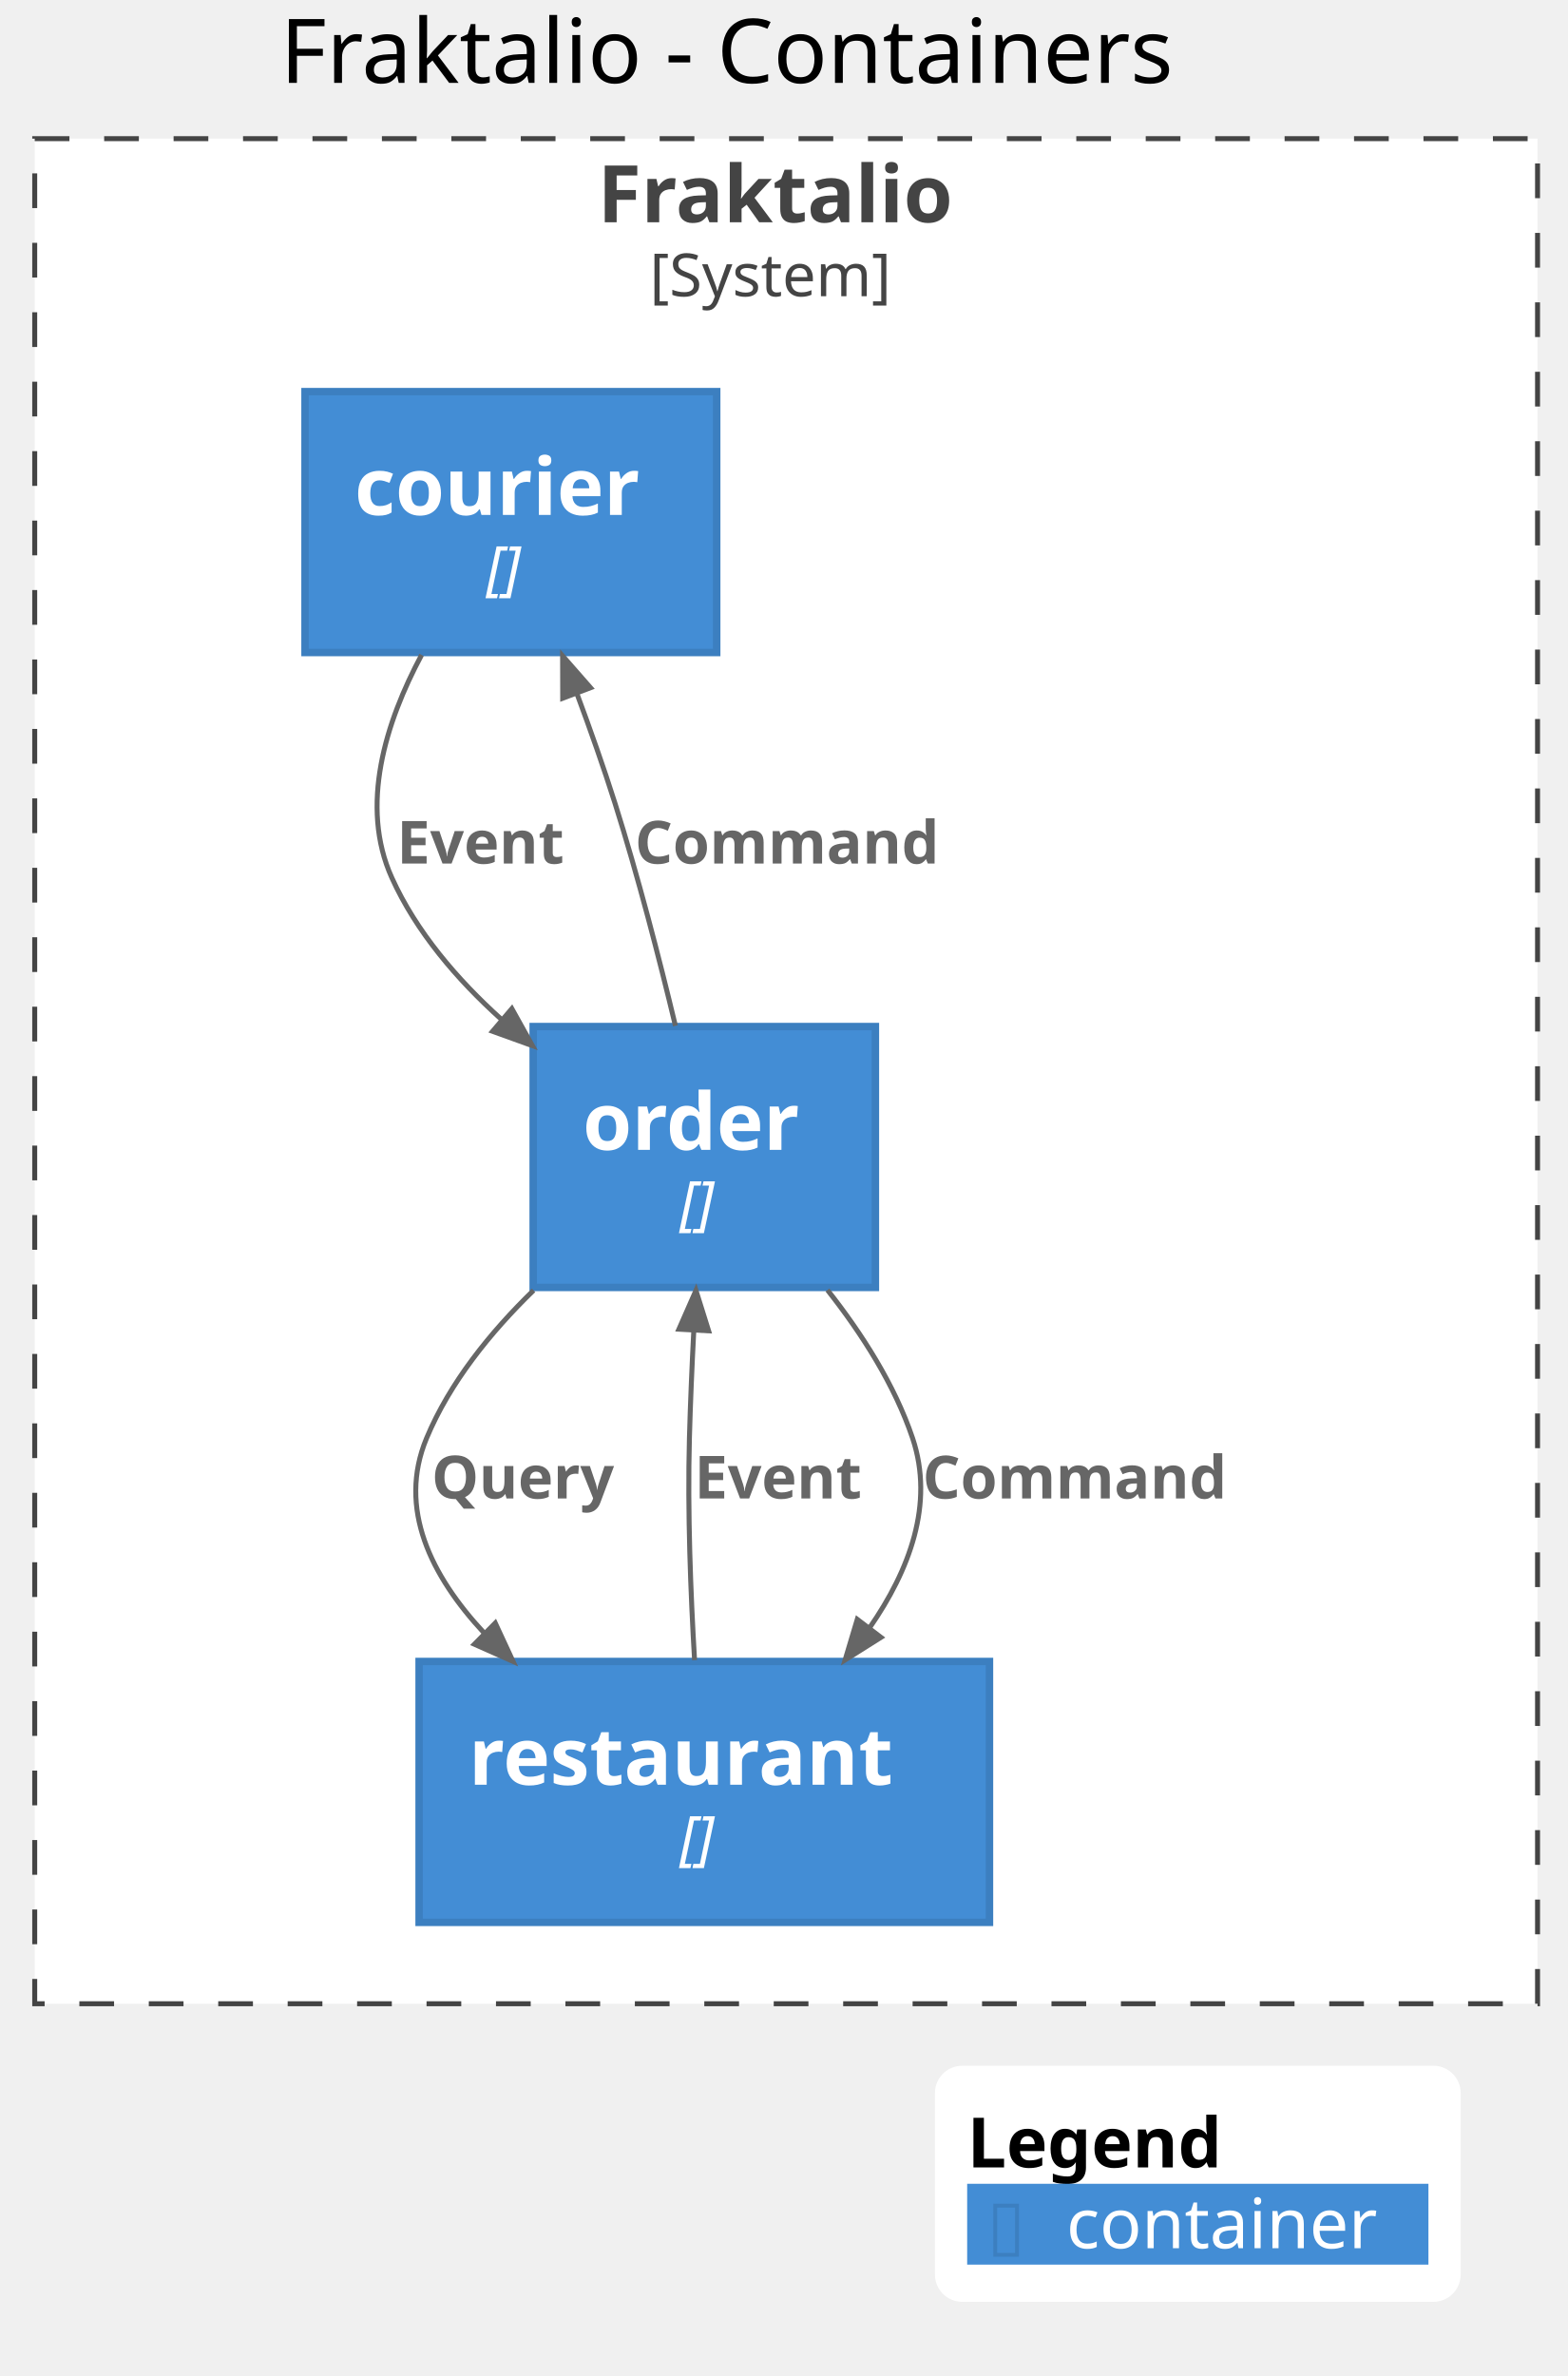
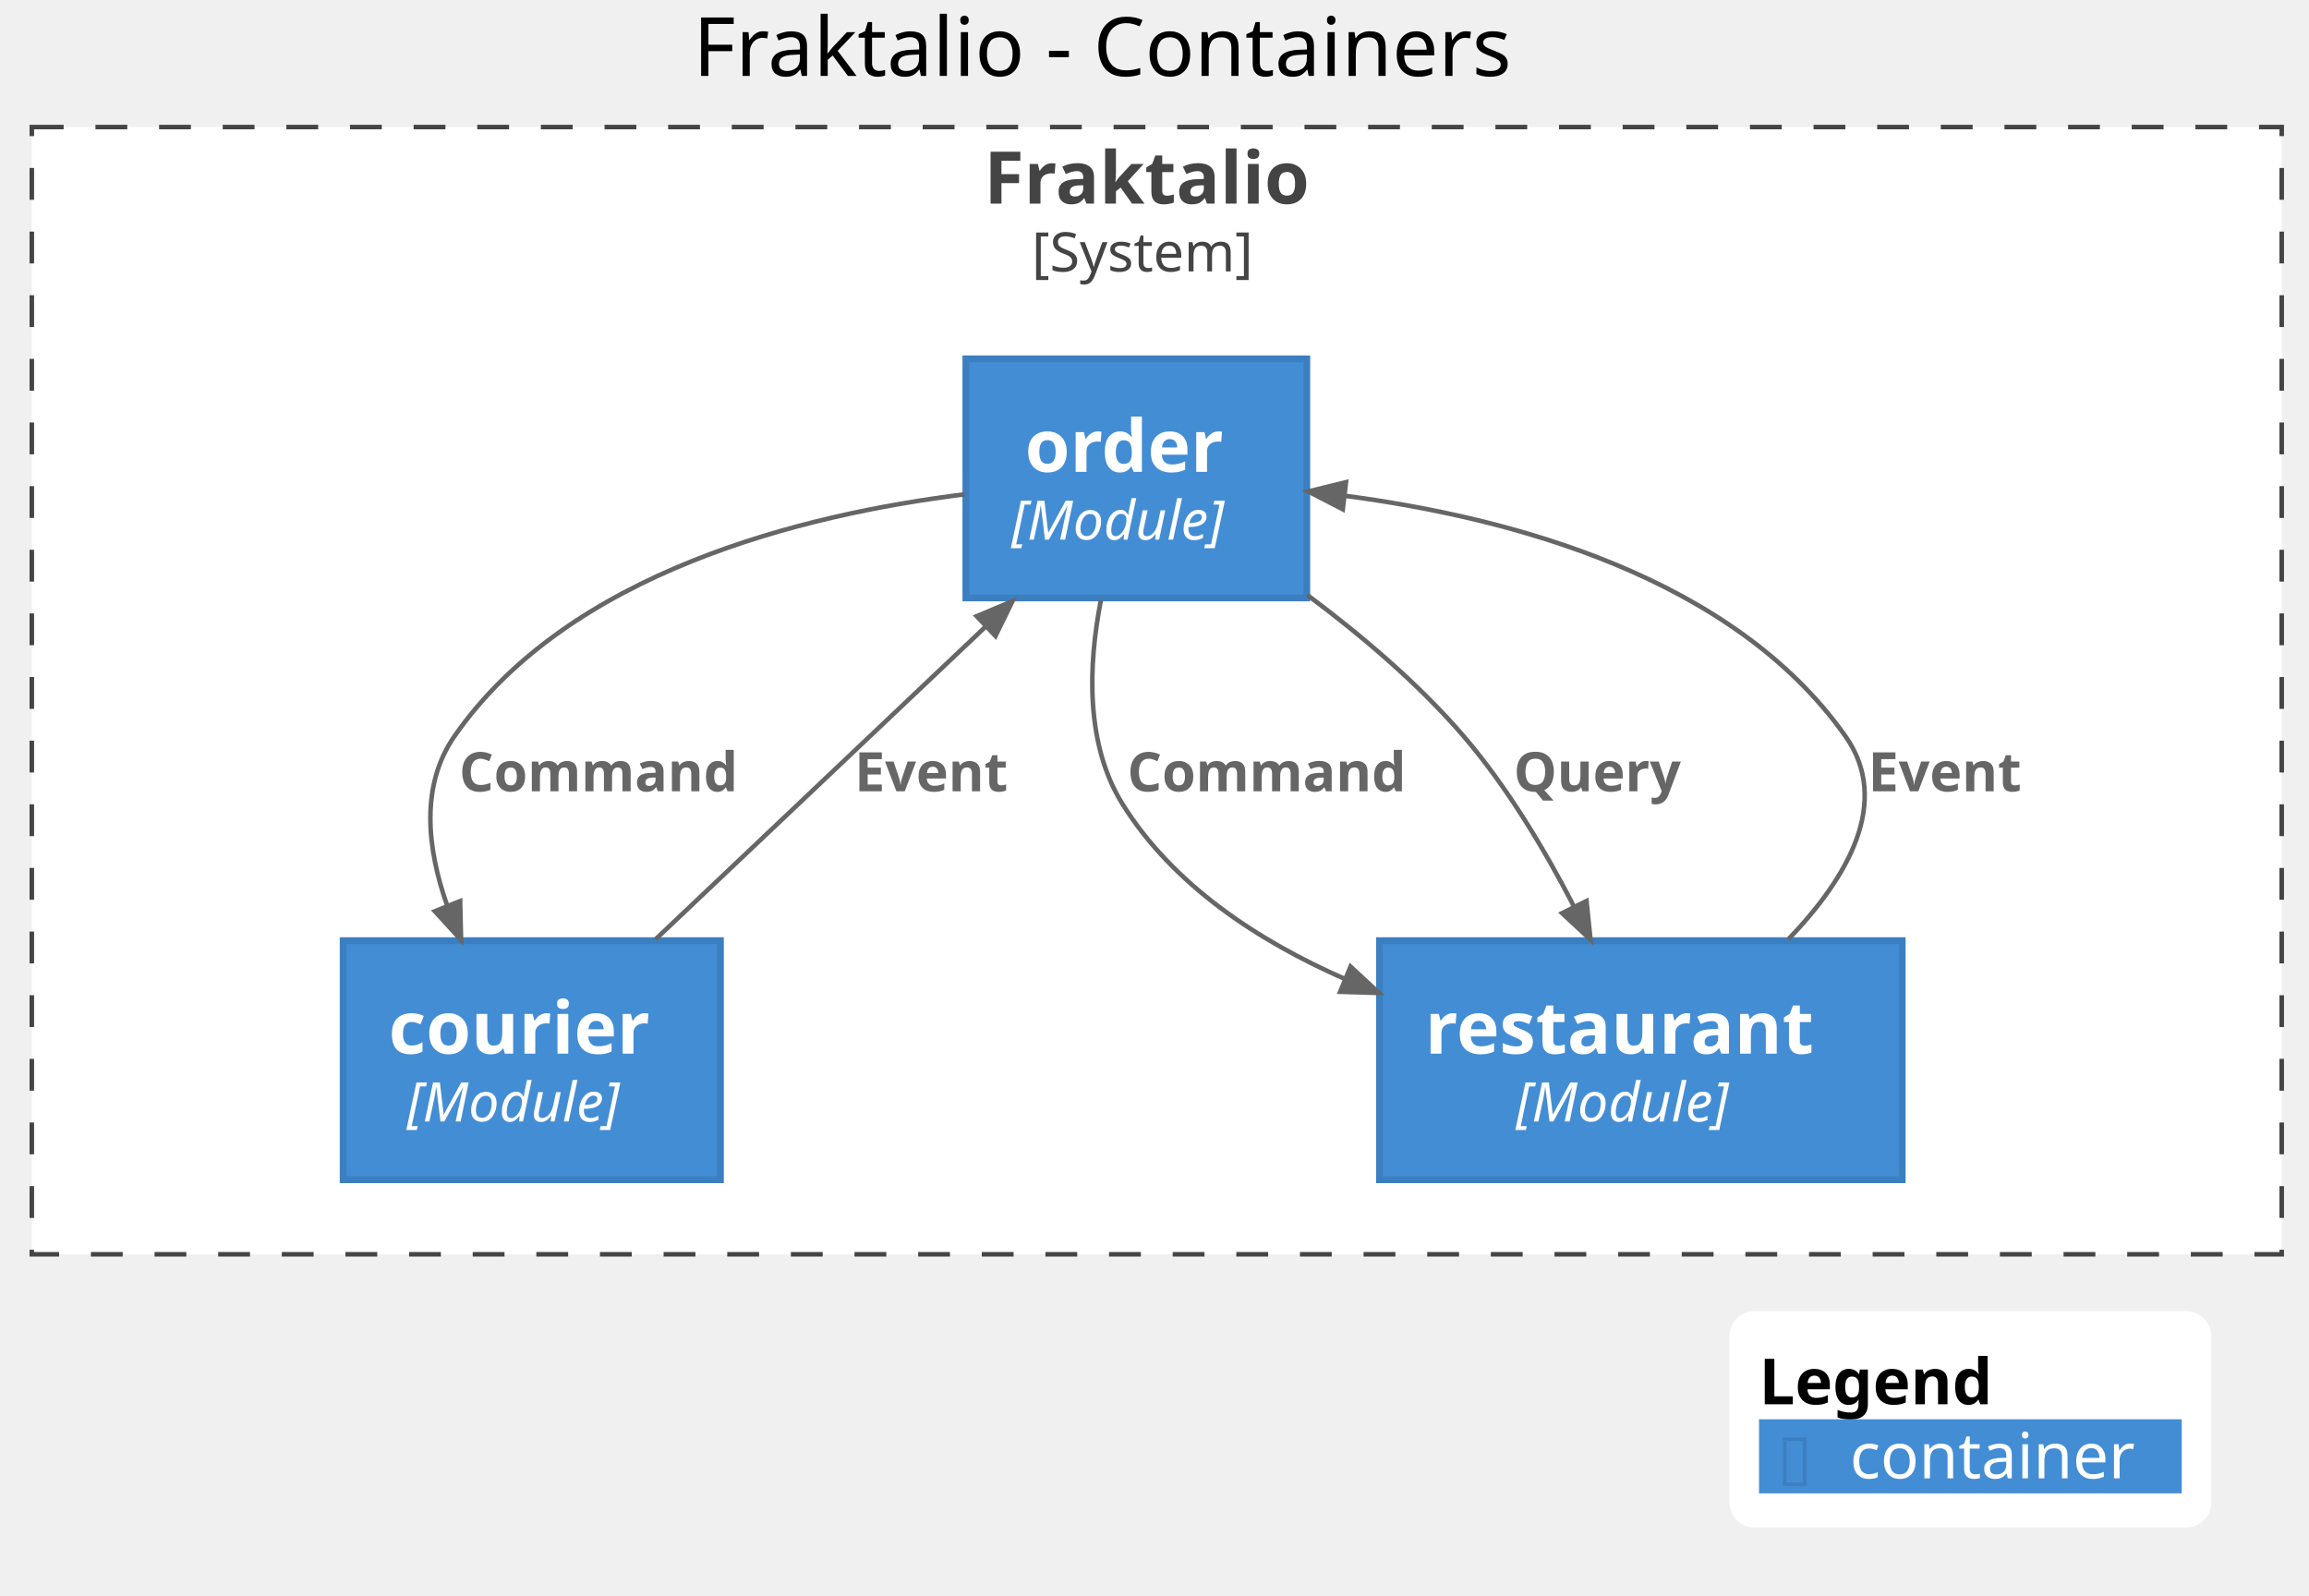
- <svg xmlns="http://www.w3.org/2000/svg" contentScriptType="application/ecmascript" contentStyleType="text/css" height="479px" preserveAspectRatio="none" style="width:316px;height:479px;background:#FFFFFF;" version="1.1" viewBox="0 0 316 479" width="316px" zoomAndPan="magnify">
+ <svg xmlns="http://www.w3.org/2000/svg" contentScriptType="application/ecmascript" contentStyleType="text/css" height="351px" preserveAspectRatio="none" style="width:508px;height:351px;background:#FFFFFF;" version="1.1" viewBox="0 0 508 351" width="508px" zoomAndPan="magnify">
  <defs />
  <g>
-     <text fill="#000000" font-family="sans-serif" font-size="18" lengthAdjust="spacing" textLength="190" x="56.5" y="16.708">Fraktalio - Containers</text>
-     <rect fill="#FFFFFF" height="376" style="stroke:#444444;stroke-width:1.0;stroke-dasharray:7.0,7.0;" width="303" x="7" y="27.953" />
-     <text fill="#444444" font-family="sans-serif" font-size="16" font-weight="bold" lengthAdjust="spacing" textLength="76" x="120.5" y="44.805">Fraktalio</text>
-     <text fill="#444444" font-family="sans-serif" font-size="12" lengthAdjust="spacing" textLength="55" x="131" y="59.717">[System]</text>
-     <rect fill="#438DD5" height="52.594" style="stroke:#3C7FC0;stroke-width:1.5;" width="83" x="61.5" y="78.953" />
-     <text fill="#FFFFFF" font-family="sans-serif" font-size="16" font-weight="bold" lengthAdjust="spacing" textLength="63" x="71.5" y="103.805">courier</text>
-     <text fill="#FFFFFF" font-family="sans-serif" font-size="12" font-style="italic" lengthAdjust="spacing" textLength="10" x="98" y="118.717">[]</text>
-     <rect fill="#438DD5" height="52.594" style="stroke:#3C7FC0;stroke-width:1.5;" width="115" x="84.5" y="334.953" />
-     <text fill="#FFFFFF" font-family="sans-serif" font-size="16" font-weight="bold" lengthAdjust="spacing" textLength="95" x="94.5" y="359.805">restaurant</text>
-     <text fill="#FFFFFF" font-family="sans-serif" font-size="12" font-style="italic" lengthAdjust="spacing" textLength="10" x="137" y="374.717">[]</text>
-     <rect fill="#438DD5" height="52.594" style="stroke:#3C7FC0;stroke-width:1.5;" width="69" x="107.5" y="206.953" />
-     <text fill="#FFFFFF" font-family="sans-serif" font-size="16" font-weight="bold" lengthAdjust="spacing" textLength="49" x="117.5" y="231.805">order</text>
-     <text fill="#FFFFFF" font-family="sans-serif" font-size="12" font-style="italic" lengthAdjust="spacing" textLength="10" x="137" y="246.717">[]</text>
-     <path d="M85,132.033 C77.74,145.623 72.45,162.463 79,176.953 C83.92,187.853 92.17,197.473 101.09,205.503 " fill="none" id="Fraktalio.courier-to-Fraktalio.order" style="stroke:#666666;stroke-width:1.0;" />
-     <polygon fill="#666666" points="107.35,210.813,103.198,203.346,99.312,207.917,107.35,210.813" style="stroke:#666666;stroke-width:1.0;" />
-     <text fill="#666666" font-family="sans-serif" font-size="12" font-weight="bold" lengthAdjust="spacing" textLength="39" x="80" y="174.092">Event</text>
-     <path d="M136.18,206.803 C132.95,193.353 128.64,176.653 124,161.953 C121.72,154.743 119.02,147.093 116.33,139.863 " fill="none" id="Fraktalio.order-to-Fraktalio.courier" style="stroke:#666666;stroke-width:1.0;" />
-     <polygon fill="#666666" points="113.43,132.223,113.451,140.767,119.064,138.646,113.43,132.223" style="stroke:#666666;stroke-width:1.0;" />
-     <text fill="#666666" font-family="sans-serif" font-size="12" font-weight="bold" lengthAdjust="spacing" textLength="69" x="128" y="174.092">Command</text>
-     <path d="M140.04,334.673 C139.25,321.333 138.6,304.773 139,289.953 C139.19,282.953 139.51,275.453 139.88,268.313 " fill="none" id="Fraktalio.restaurant-to-Fraktalio.order" style="stroke:#666666;stroke-width:1.0;" />
-     <polygon fill="#666666" points="140.32,260.143,136.882,267.965,142.872,268.297,140.32,260.143" style="stroke:#666666;stroke-width:1.0;" />
-     <text fill="#666666" font-family="sans-serif" font-size="12" font-weight="bold" lengthAdjust="spacing" textLength="39" x="140" y="302.092">Event</text>
-     <path d="M166.83,260.063 C173.76,268.843 180.38,279.183 184,289.953 C188.43,303.163 183.35,316.573 175.37,328.093 " fill="none" id="Fraktalio.order-to-Fraktalio.restaurant" style="stroke:#666666;stroke-width:1.0;" />
-     <polygon fill="#666666" points="170.39,334.643,177.619,330.089,172.843,326.459,170.39,334.643" style="stroke:#666666;stroke-width:1.0;" />
-     <text fill="#666666" font-family="sans-serif" font-size="12" font-weight="bold" lengthAdjust="spacing" textLength="69" x="186" y="302.092">Command</text>
-     <path d="M107.58,260.133 C98.88,268.573 90.69,278.713 86,289.953 C80.11,304.083 86.92,317.713 97.58,329.173 " fill="none" id="Fraktalio.order-to-Fraktalio.restaurant-1" style="stroke:#666666;stroke-width:1.0;" />
-     <polygon fill="#666666" points="103.45,334.953,99.856,327.202,95.645,331.477,103.45,334.953" style="stroke:#666666;stroke-width:1.0;" />
-     <text fill="#666666" font-family="sans-serif" font-size="12" font-weight="bold" lengthAdjust="spacing" textLength="42" x="87" y="302.092">Query</text>
-     <rect fill="#FFFFFF" height="46.594" rx="5" ry="5" style="stroke:#FFFFFF;stroke-width:1.0;" width="105" x="189" y="416.953" />
-     <rect height="16.297" style="stroke:none;stroke-width:1.0;fill:none;" width="93" x="195" y="423.953" />
-     <text fill="#000000" font-family="sans-serif" font-size="14" font-weight="bold" lengthAdjust="spacing" textLength="59" x="195" y="436.948">Legend</text>
-     <text fill="#FFFFFF" font-family="sans-serif" font-size="14" lengthAdjust="spacing" textLength="0" x="258" y="436.948" />
-     <rect fill="#438DD5" height="16.297" style="stroke:none;stroke-width:1.0;" width="93" x="195" y="440.25" />
-     <text fill="#3C7FC0" font-family="sans-serif" font-size="14" lengthAdjust="spacing" textLength="8" x="199" y="453.245">▯</text>
-     <text fill="#FFFFFF" font-family="sans-serif" font-size="14" lengthAdjust="spacing" textLength="0" x="211" y="453.245" />
-     <text fill="#FFFFFF" font-family="sans-serif" font-size="14" lengthAdjust="spacing" textLength="65" x="215" y="453.245">container</text>
-     <text fill="#FFFFFF" font-family="sans-serif" font-size="14" lengthAdjust="spacing" textLength="0" x="288" y="453.245" />
-     <line style="stroke:#00000000;stroke-width:1.0;" x1="195" x2="288" y1="423.953" y2="423.953" />
-     <line style="stroke:#00000000;stroke-width:1.0;" x1="195" x2="288" y1="440.25" y2="440.25" />
-     <line style="stroke:#00000000;stroke-width:1.0;" x1="195" x2="288" y1="456.547" y2="456.547" />
-     <line style="stroke:#00000000;stroke-width:1.0;" x1="195" x2="195" y1="423.953" y2="456.547" />
-     <line style="stroke:#00000000;stroke-width:1.0;" x1="288" x2="288" y1="423.953" y2="456.547" />
+     <text fill="#000000" font-family="sans-serif" font-size="18" lengthAdjust="spacing" textLength="190" x="152.5" y="16.708">Fraktalio - Containers</text>
+     <rect fill="#FFFFFF" height="248" style="stroke:#444444;stroke-width:1.0;stroke-dasharray:7.0,7.0;" width="495" x="7" y="27.953" />
+     <text fill="#444444" font-family="sans-serif" font-size="16" font-weight="bold" lengthAdjust="spacing" textLength="76" x="216.5" y="44.805">Fraktalio</text>
+     <text fill="#444444" font-family="sans-serif" font-size="12" lengthAdjust="spacing" textLength="55" x="227" y="59.717">[System]</text>
+     <rect fill="#438DD5" height="52.594" style="stroke:#3C7FC0;stroke-width:1.5;" width="75" x="212.5" y="78.953" />
+     <text fill="#FFFFFF" font-family="sans-serif" font-size="16" font-weight="bold" lengthAdjust="spacing" textLength="49" x="225.5" y="103.805">order</text>
+     <text fill="#FFFFFF" font-family="sans-serif" font-size="12" font-style="italic" lengthAdjust="spacing" textLength="55" x="222.5" y="118.717">[Module]</text>
+     <rect fill="#438DD5" height="52.594" style="stroke:#3C7FC0;stroke-width:1.5;" width="83" x="75.5" y="206.953" />
+     <text fill="#FFFFFF" font-family="sans-serif" font-size="16" font-weight="bold" lengthAdjust="spacing" textLength="63" x="85.5" y="231.805">courier</text>
+     <text fill="#FFFFFF" font-family="sans-serif" font-size="12" font-style="italic" lengthAdjust="spacing" textLength="55" x="89.5" y="246.717">[Module]</text>
+     <rect fill="#438DD5" height="52.594" style="stroke:#3C7FC0;stroke-width:1.5;" width="115" x="303.5" y="206.953" />
+     <text fill="#FFFFFF" font-family="sans-serif" font-size="16" font-weight="bold" lengthAdjust="spacing" textLength="95" x="313.5" y="231.805">restaurant</text>
+     <text fill="#FFFFFF" font-family="sans-serif" font-size="12" font-style="italic" lengthAdjust="spacing" textLength="55" x="333.5" y="246.717">[Module]</text>
+     <path d="M144.2,206.683 C165.26,186.733 194.52,159.013 216.93,137.783 " fill="none" id="Fraktalio.courier-to-Fraktalio.order" style="stroke:#666666;stroke-width:1.0;" />
+     <polygon fill="#666666" points="222.76,132.253,214.887,135.571,219.01,139.93,222.76,132.253" style="stroke:#666666;stroke-width:1.0;" />
+     <text fill="#666666" font-family="sans-serif" font-size="12" font-weight="bold" lengthAdjust="spacing" textLength="39" x="188" y="174.092">Event</text>
+     <path d="M212.24,108.753 C176.66,113.163 125.15,125.833 100,161.953 C92.43,172.823 93.95,186.653 98.37,199.193 " fill="none" id="Fraktalio.order-to-Fraktalio.courier" style="stroke:#666666;stroke-width:1.0;" />
+     <polygon fill="#666666" points="101.44,206.783,101.234,198.242,95.669,200.483,101.44,206.783" style="stroke:#666666;stroke-width:1.0;" />
+     <text fill="#666666" font-family="sans-serif" font-size="12" font-weight="bold" lengthAdjust="spacing" textLength="69" x="101" y="174.092">Command</text>
+     <path d="M393.48,206.623 C406.47,193.113 416.21,176.423 406,161.953 C381.27,126.903 332.37,113.863 295.88,109.073 " fill="none" id="Fraktalio.restaurant-to-Fraktalio.order" style="stroke:#666666;stroke-width:1.0;" />
+     <polygon fill="#666666" points="287.83,108.123,295.421,112.045,296.128,106.087,287.83,108.123" style="stroke:#666666;stroke-width:1.0;" />
+     <text fill="#666666" font-family="sans-serif" font-size="12" font-weight="bold" lengthAdjust="spacing" textLength="39" x="411" y="174.092">Event</text>
+     <path d="M242.2,132.063 C239.42,146.313 238.75,163.763 247,176.953 C258.13,194.743 276.78,206.983 295.81,215.343 " fill="none" id="Fraktalio.order-to-Fraktalio.restaurant" style="stroke:#666666;stroke-width:1.0;" />
+     <polygon fill="#666666" points="303.39,218.463,297.132,212.646,294.85,218.195,303.39,218.463" style="stroke:#666666;stroke-width:1.0;" />
+     <text fill="#666666" font-family="sans-serif" font-size="12" font-weight="bold" lengthAdjust="spacing" textLength="69" x="248" y="174.092">Command</text>
+     <path d="M287.65,130.923 C299.53,139.783 312.13,150.463 322,161.953 C331.6,173.133 339.9,187.043 346.35,199.553 " fill="none" id="Fraktalio.order-to-Fraktalio.restaurant-1" style="stroke:#666666;stroke-width:1.0;" />
+     <polygon fill="#666666" points="349.93,206.723,349.042,198.225,343.674,200.904,349.93,206.723" style="stroke:#666666;stroke-width:1.0;" />
+     <text fill="#666666" font-family="sans-serif" font-size="12" font-weight="bold" lengthAdjust="spacing" textLength="42" x="333" y="174.092">Query</text>
+     <rect fill="#FFFFFF" height="46.594" rx="5" ry="5" style="stroke:#FFFFFF;stroke-width:1.0;" width="105" x="381" y="288.953" />
+     <rect height="16.297" style="stroke:none;stroke-width:1.0;fill:none;" width="93" x="387" y="295.953" />
+     <text fill="#000000" font-family="sans-serif" font-size="14" font-weight="bold" lengthAdjust="spacing" textLength="59" x="387" y="308.948">Legend</text>
+     <text fill="#FFFFFF" font-family="sans-serif" font-size="14" lengthAdjust="spacing" textLength="0" x="450" y="308.948" />
+     <rect fill="#438DD5" height="16.297" style="stroke:none;stroke-width:1.0;" width="93" x="387" y="312.25" />
+     <text fill="#3C7FC0" font-family="sans-serif" font-size="14" lengthAdjust="spacing" textLength="8" x="391" y="325.245">▯</text>
+     <text fill="#FFFFFF" font-family="sans-serif" font-size="14" lengthAdjust="spacing" textLength="0" x="403" y="325.245" />
+     <text fill="#FFFFFF" font-family="sans-serif" font-size="14" lengthAdjust="spacing" textLength="65" x="407" y="325.245">container</text>
+     <text fill="#FFFFFF" font-family="sans-serif" font-size="14" lengthAdjust="spacing" textLength="0" x="480" y="325.245" />
+     <line style="stroke:#00000000;stroke-width:1.0;" x1="387" x2="480" y1="295.953" y2="295.953" />
+     <line style="stroke:#00000000;stroke-width:1.0;" x1="387" x2="480" y1="312.25" y2="312.25" />
+     <line style="stroke:#00000000;stroke-width:1.0;" x1="387" x2="480" y1="328.547" y2="328.547" />
+     <line style="stroke:#00000000;stroke-width:1.0;" x1="387" x2="387" y1="295.953" y2="328.547" />
+     <line style="stroke:#00000000;stroke-width:1.0;" x1="480" x2="480" y1="295.953" y2="328.547" />
  </g>
</svg>
